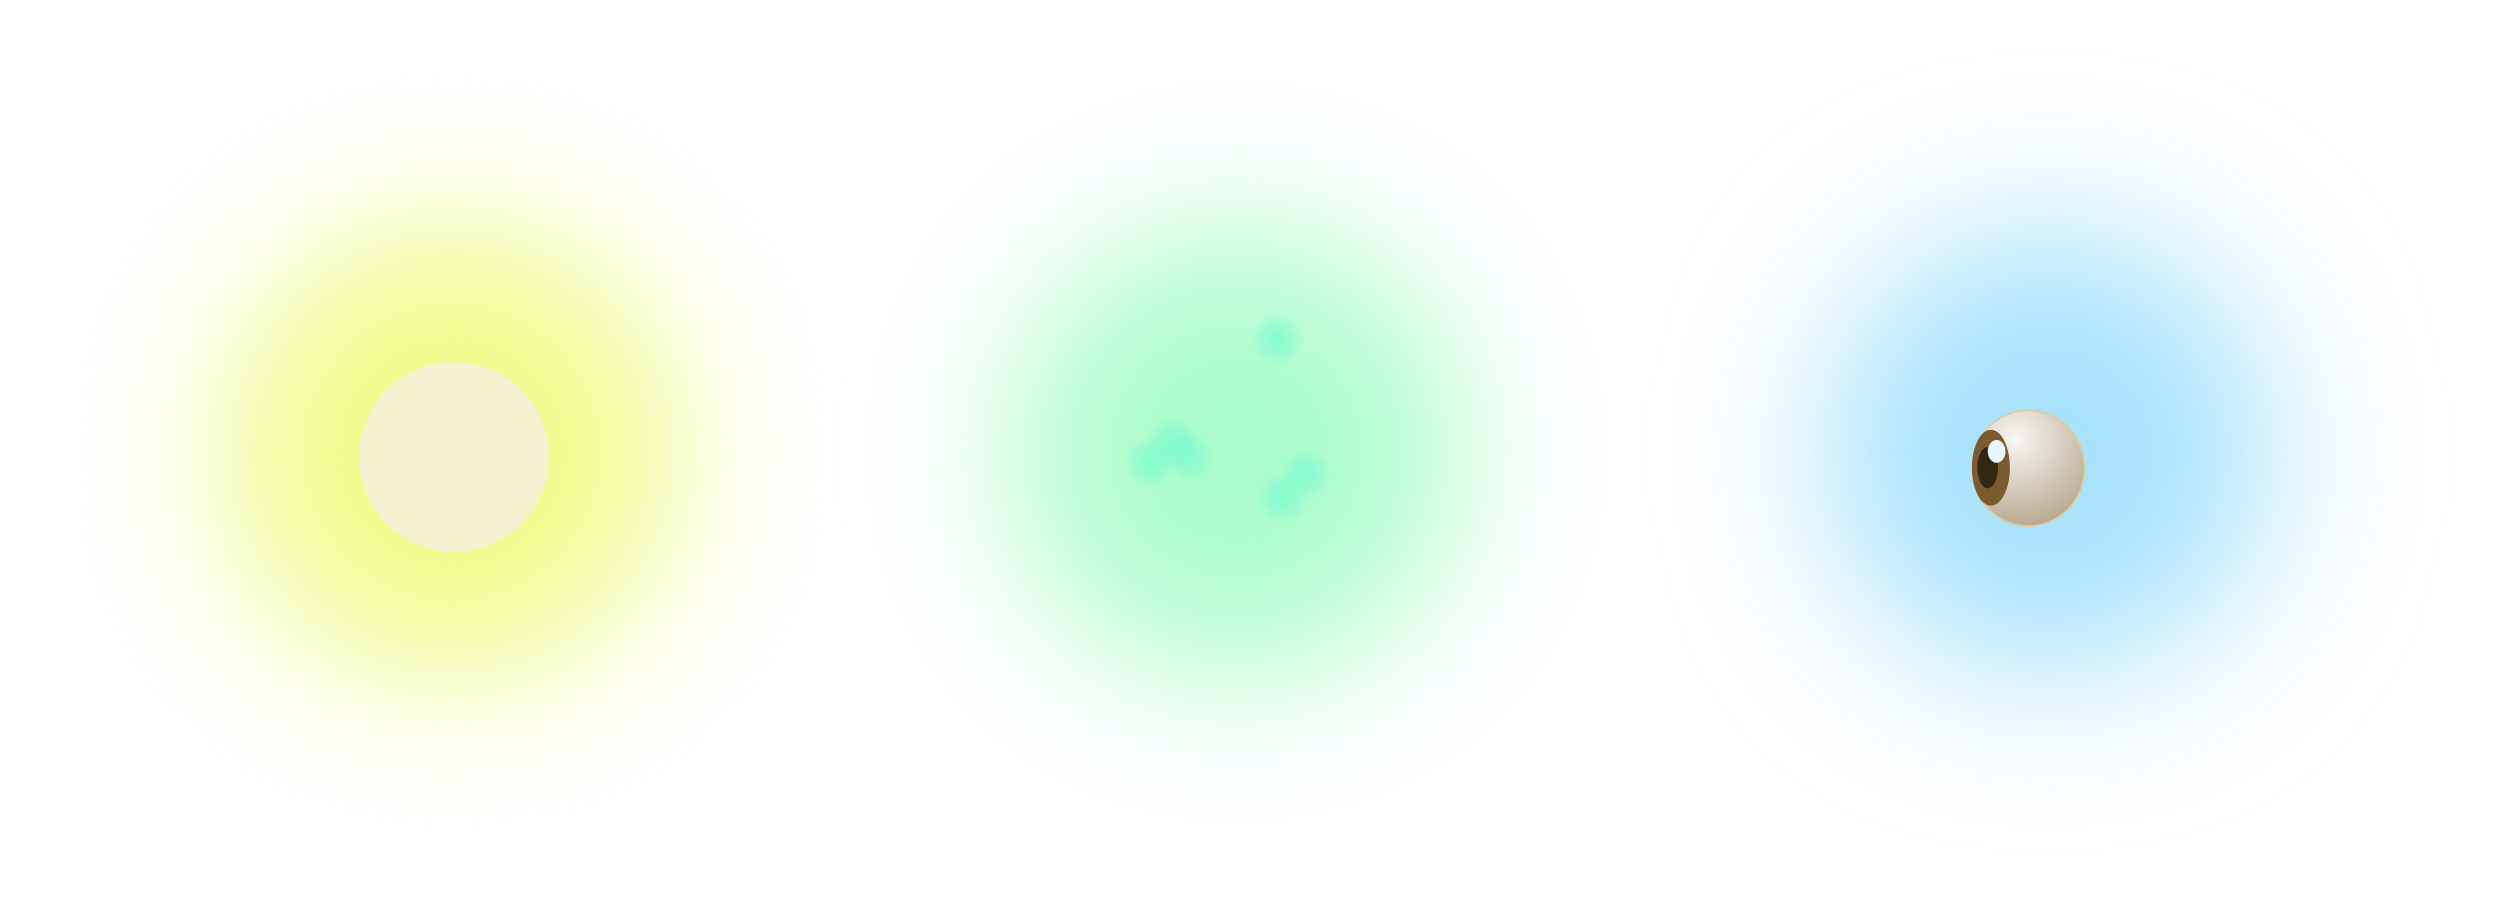
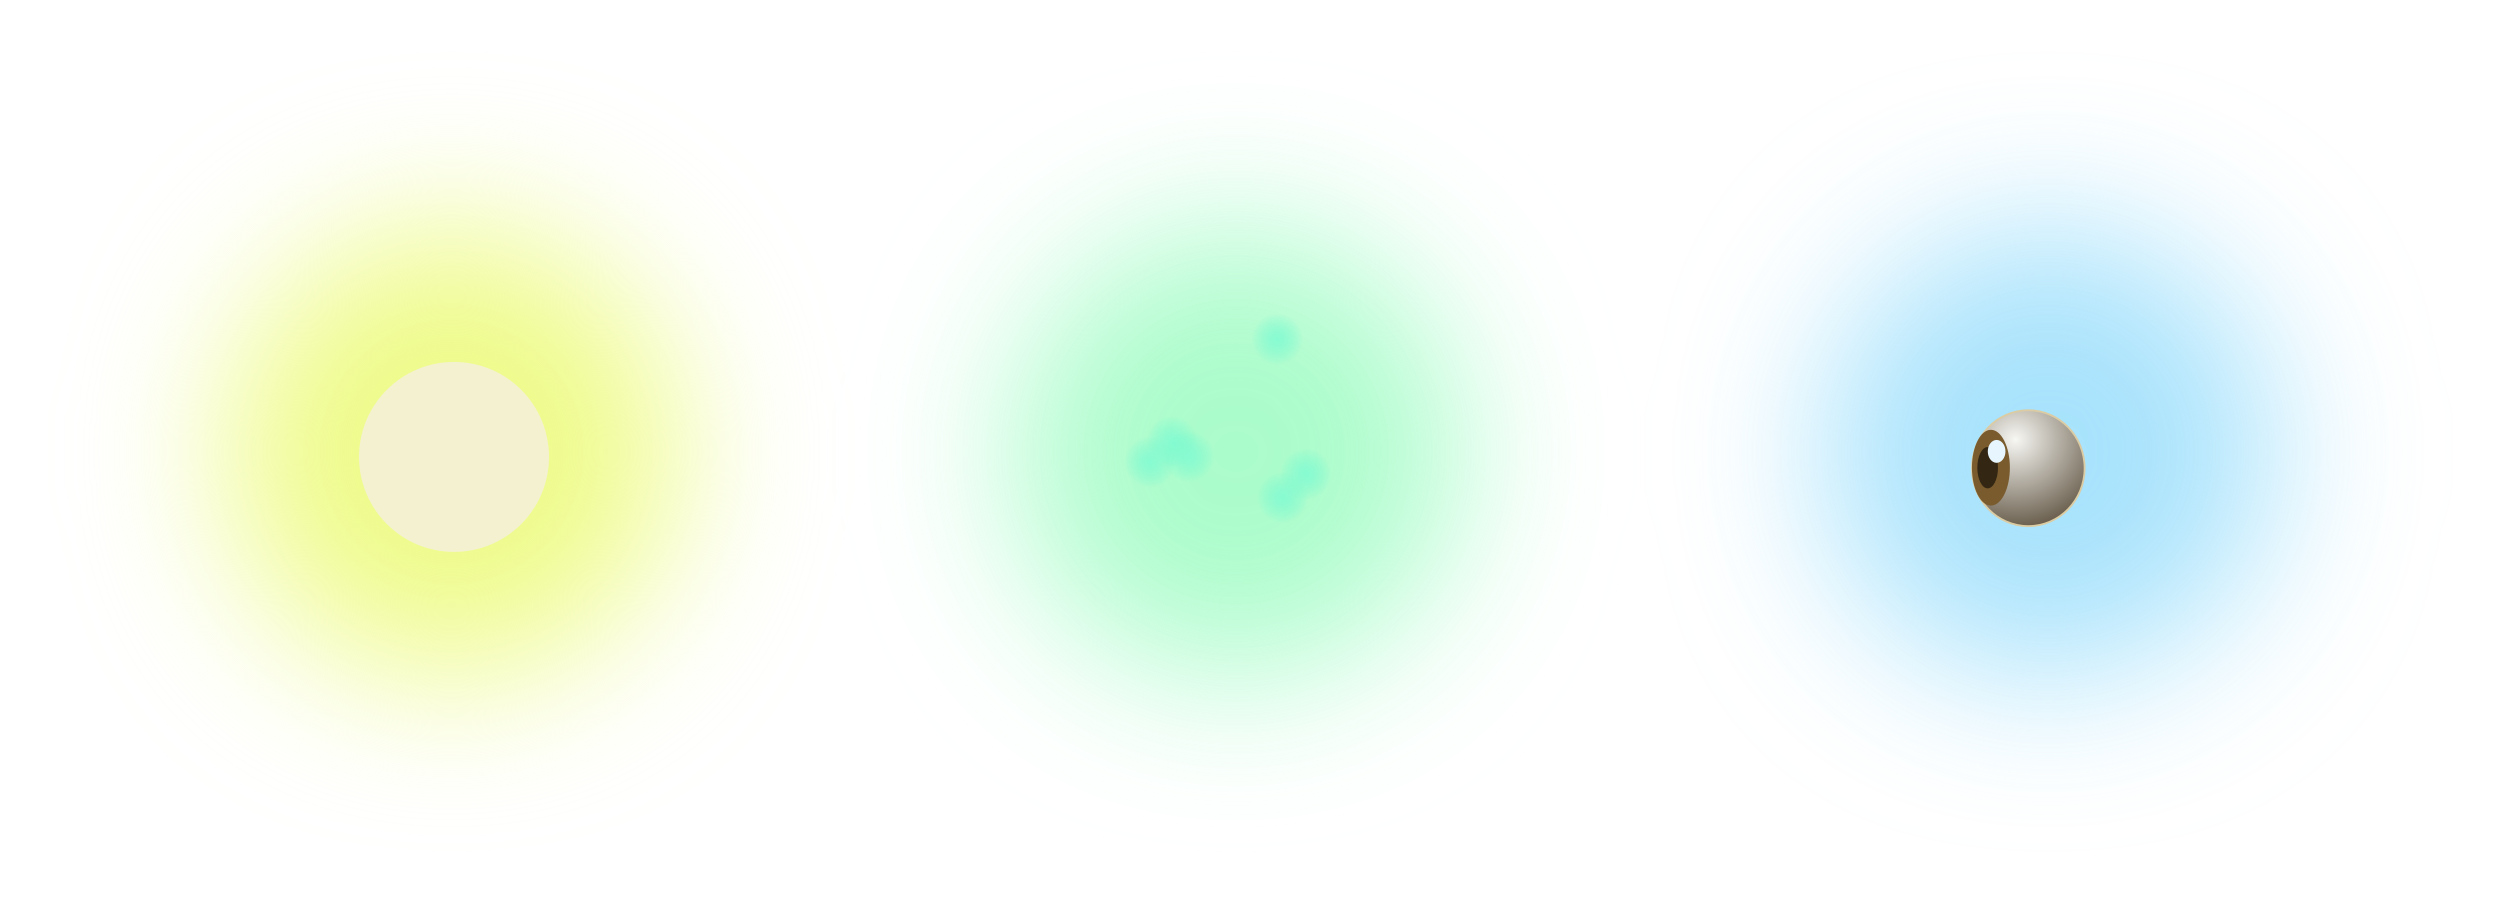
<svg xmlns="http://www.w3.org/2000/svg" xmlns:xlink="http://www.w3.org/1999/xlink" width="56.878mm" height="20.551mm" viewBox="0 0 56.878 20.551" version="1.1" id="svg1919">
  <defs id="defs1916">
+     <linearGradient id="linearGradient8062">
+       <stop style="stop-color:#f7f7f3;stop-opacity:1" offset="0" id="stop8058" />
+       <stop style="stop-color:#554835;stop-opacity:1" offset="1" id="stop8060" />
+     </linearGradient>
    <linearGradient id="linearGradient6531">
      <stop style="stop-color:#f7f7f3;stop-opacity:1" offset="0" id="stop6527" />
      <stop style="stop-color:#b09d81;stop-opacity:1" offset="1" id="stop6529" />
    </linearGradient>
    <linearGradient id="linearGradient6184">
      <stop style="stop-color:#88fbd2;stop-opacity:1" offset="0" id="stop6180" />
      <stop style="stop-color:#6ef8ce;stop-opacity:0;" offset="1" id="stop6182" />
    </linearGradient>
    <linearGradient id="linearGradient11644">
      <stop style="stop-color:#ffffff;stop-opacity:1" offset="0" id="stop11640" />
      <stop style="stop-color:#d5cbbc;stop-opacity:1" offset="1" id="stop11642" />
    </linearGradient>
    <linearGradient id="linearGradient8971">
      <stop style="stop-color:#35813b;stop-opacity:1" offset="0" id="stop8967" />
      <stop style="stop-color:#1b441b;stop-opacity:1" offset="1" id="stop8969" />
    </linearGradient>
    <marker style="overflow:visible" id="Arrow1Mend" refX="0" refY="0" orient="auto">
      <path transform="matrix(-0.4,0,0,-0.4,-4,0)" style="fill:context-stroke;fill-rule:evenodd;stroke:context-stroke;stroke-width:1pt" d="M 0,0 5,-5 -12.5,0 5,5 Z" id="path6926" />
    </marker>
    <linearGradient id="linearGradient6579">
      <stop style="stop-color:#6ecaf8;stop-opacity:1;" offset="0" id="stop6575" />
      <stop style="stop-color:#6ecaf8;stop-opacity:0;" offset="1" id="stop6577" />
    </linearGradient>
    <filter style="color-interpolation-filters:sRGB" id="filter6571" x="-0.404" y="-0.404" width="1.809" height="1.809">
      <feGaussianBlur stdDeviation="1.728" id="feGaussianBlur6573" />
    </filter>
    <linearGradient xlink:href="#linearGradient6579" id="linearGradient6581" x1="93.383" y1="100.019" x2="93.383" y2="63.141" gradientUnits="userSpaceOnUse" />
    <radialGradient xlink:href="#linearGradient6579" id="radialGradient8110" cx="105.24" cy="79.818" fx="105.24" fy="79.818" r="0.976" gradientUnits="userSpaceOnUse" gradientTransform="matrix(0.6030273,0,0,0.6030273,38.56063,28.7973)" />
    <radialGradient xlink:href="#linearGradient6579" id="radialGradient8213" gradientUnits="userSpaceOnUse" gradientTransform="matrix(0.6030273,0,0,0.6030273,38.05608,29.25981)" cx="105.24" cy="79.818" fx="105.24" fy="79.818" r="0.976" />
    <radialGradient xlink:href="#linearGradient6579" id="radialGradient8217" gradientUnits="userSpaceOnUse" gradientTransform="matrix(0.6030273,0,0,0.6030273,38.93904,29.13367)" cx="105.24" cy="79.818" fx="105.24" fy="79.818" r="0.976" />
    <radialGradient xlink:href="#linearGradient6579" id="radialGradient8225" gradientUnits="userSpaceOnUse" gradientTransform="matrix(0.6030273,0,0,0.6030273,41.26883,30.01663)" cx="105.24" cy="79.818" fx="105.24" fy="79.818" r="0.976" />
    <linearGradient xlink:href="#linearGradient8971" id="linearGradient8946" gradientUnits="userSpaceOnUse" x1="93.383" y1="100.019" x2="93.383" y2="63.141" gradientTransform="matrix(1,0,0,0.1157899,0,-121.0366)" />
    <filter style="color-interpolation-filters:sRGB" id="filter10713" x="-0.749" y="-0.23" width="2.498" height="1.46">
      <feGaussianBlur stdDeviation="0.674" id="feGaussianBlur10715" />
    </filter>
    <radialGradient xlink:href="#linearGradient6579" id="radialGradient11516" gradientUnits="userSpaceOnUse" gradientTransform="matrix(0.6030273,0,0,0.6030273,40.57859,27.30498)" cx="105.24" cy="79.818" fx="105.24" fy="79.818" r="0.976" />
    <radialGradient xlink:href="#linearGradient6579" id="radialGradient11520" gradientUnits="userSpaceOnUse" gradientTransform="matrix(0.6030273,0,0,0.6030273,41.10776,26.77581)" cx="105.24" cy="79.818" fx="105.24" fy="79.818" r="0.976" />
    <radialGradient xlink:href="#linearGradient11644" id="radialGradient11648" cx="107.048" cy="-101.914" fx="107.048" fy="-101.914" r="3.029" gradientTransform="matrix(1.425518,-0.5377639,0.7487234,1.984734,30.75449,157.9487)" gradientUnits="userSpaceOnUse" />
    <linearGradient xlink:href="#linearGradient6579" id="linearGradient13010" gradientUnits="userSpaceOnUse" x1="93.383" y1="100.019" x2="93.383" y2="63.141" gradientTransform="translate(0,64.4256)" />
    <radialGradient xlink:href="#linearGradient6184" id="radialGradient13384" gradientUnits="userSpaceOnUse" gradientTransform="matrix(0.6030273,0,0,0.6030273,-42.2831,22.18765)" cx="105.24" cy="79.818" fx="105.24" fy="79.818" r="0.976" />
    <radialGradient xlink:href="#linearGradient6184" id="radialGradient13386" gradientUnits="userSpaceOnUse" gradientTransform="matrix(0.6030273,0,0,0.6030273,-42.81226,22.71682)" cx="105.24" cy="79.818" fx="105.24" fy="79.818" r="0.976" />
-     <radialGradient xlink:href="#linearGradient6531" id="radialGradient13388" gradientUnits="userSpaceOnUse" gradientTransform="matrix(1.474861,-0.2285547,0.2461109,1.407734,-81.54775,71.25076)" cx="106.882" cy="-101.166" fx="106.882" fy="-101.166" r="3.029" />
+     <radialGradient xlink:href="#linearGradient8062" id="radialGradient13388" gradientUnits="userSpaceOnUse" gradientTransform="matrix(1.474861,-0.2285547,0.2461109,1.407734,-81.54775,71.25076)" cx="106.882" cy="-101.166" fx="106.882" fy="-101.166" r="3.029" />
    <radialGradient xlink:href="#linearGradient6184" id="radialGradient13392" gradientUnits="userSpaceOnUse" gradientTransform="matrix(0.6030273,0,0,0.6030273,-42.12203,25.42847)" cx="105.24" cy="79.818" fx="105.24" fy="79.818" r="0.976" />
    <radialGradient xlink:href="#linearGradient6184" id="radialGradient13394" gradientUnits="userSpaceOnUse" gradientTransform="matrix(0.6030273,0,0,0.6030273,-44.45182,24.5455)" cx="105.24" cy="79.818" fx="105.24" fy="79.818" r="0.976" />
    <radialGradient xlink:href="#linearGradient6184" id="radialGradient13396" gradientUnits="userSpaceOnUse" gradientTransform="matrix(0.6030273,0,0,0.6030273,-45.33478,24.67164)" cx="105.24" cy="79.818" fx="105.24" fy="79.818" r="0.976" />
    <radialGradient xlink:href="#linearGradient6184" id="radialGradient13398" gradientUnits="userSpaceOnUse" gradientTransform="matrix(0.6030273,0,0,0.6030273,-44.83023,24.20914)" cx="105.24" cy="79.818" fx="105.24" fy="79.818" r="0.976" />
    <radialGradient xlink:href="#linearGradient6184" id="radialGradient1633" gradientUnits="userSpaceOnUse" gradientTransform="matrix(0.6030273,0,0,0.6030273,-7.896497,-103.9098)" cx="105.24" cy="79.818" fx="105.24" fy="79.818" r="0.976" />
    <radialGradient xlink:href="#linearGradient6184" id="radialGradient1635" gradientUnits="userSpaceOnUse" gradientTransform="matrix(0.6030273,0,0,0.6030273,-8.77946,-103.7836)" cx="105.24" cy="79.818" fx="105.24" fy="79.818" r="0.976" />
    <radialGradient xlink:href="#linearGradient6184" id="radialGradient1637" gradientUnits="userSpaceOnUse" gradientTransform="matrix(0.6030273,0,0,0.6030273,-8.27491,-104.2461)" cx="105.24" cy="79.818" fx="105.24" fy="79.818" r="0.976" />
    <radialGradient xlink:href="#linearGradient6184" id="radialGradient1643" gradientUnits="userSpaceOnUse" gradientTransform="matrix(0.6030273,0,0,0.6030273,-124.2983,-6.871051)" cx="105.24" cy="79.818" fx="105.24" fy="79.818" r="0.976" />
    <radialGradient xlink:href="#linearGradient6184" id="radialGradient1645" gradientUnits="userSpaceOnUse" gradientTransform="matrix(0.6030273,0,0,0.6030273,-124.8275,-6.341884)" cx="105.24" cy="79.818" fx="105.24" fy="79.818" r="0.976" />
    <radialGradient xlink:href="#linearGradient6184" id="radialGradient1653" gradientUnits="userSpaceOnUse" gradientTransform="matrix(0.6030273,0,0,0.6030273,-38.49634,29.4725)" cx="105.24" cy="79.818" fx="105.24" fy="79.818" r="0.976" />
    <radialGradient xlink:href="#linearGradient6184" id="radialGradient1659" gradientUnits="userSpaceOnUse" gradientTransform="matrix(0.6030273,0,0,0.6030273,14.92084,-42.80342)" cx="105.24" cy="79.818" fx="105.24" fy="79.818" r="0.976" />
    <radialGradient xlink:href="#linearGradient6184" id="radialGradient1661" gradientUnits="userSpaceOnUse" gradientTransform="matrix(0.6030273,0,0,0.6030273,14.39167,-42.27425)" cx="105.24" cy="79.818" fx="105.24" fy="79.818" r="0.976" />
    <radialGradient xlink:href="#linearGradient6184" id="radialGradient6186" cx="30.168" cy="93.913" fx="30.168" fy="93.913" r="0.589" gradientUnits="userSpaceOnUse" gradientTransform="translate(-12.52291,-24.25697)" />
    <radialGradient xlink:href="#linearGradient6531" id="radialGradient6872" gradientUnits="userSpaceOnUse" gradientTransform="matrix(1.474861,-0.2285547,0.2461109,1.407734,-81.54775,71.25076)" cx="106.882" cy="-101.166" fx="106.882" fy="-101.166" r="3.029" />
    <radialGradient xlink:href="#linearGradient6184" id="radialGradient7773" gradientUnits="userSpaceOnUse" gradientTransform="matrix(0.6030273,0,0,0.6030273,-42.81226,22.71682)" cx="105.24" cy="79.818" fx="105.24" fy="79.818" r="0.976" />
    <radialGradient xlink:href="#linearGradient6184" id="radialGradient7775" gradientUnits="userSpaceOnUse" gradientTransform="matrix(0.6030273,0,0,0.6030273,-42.2831,22.18765)" cx="105.24" cy="79.818" fx="105.24" fy="79.818" r="0.976" />
    <radialGradient xlink:href="#linearGradient6184" id="radialGradient7779" gradientUnits="userSpaceOnUse" gradientTransform="matrix(0.6030273,0,0,0.6030273,-28.833,45.93963)" cx="105.24" cy="79.818" fx="105.24" fy="79.818" r="0.976" />
  </defs>
  <g id="layer1" transform="translate(-5.571202,-86.3522)">
    <circle style="opacity:0.734;mix-blend-mode:normal;fill:#88d8fb;fill-opacity:1;stroke:none;stroke-width:0.5;filter:url(#filter6571)" id="circle3615" cx="52.173" cy="96.628" r="5.127" />
    <circle style="opacity:0.705;mix-blend-mode:normal;fill:#88fbb5;fill-opacity:1;stroke:none;stroke-width:0.5;filter:url(#filter6571)" id="circle2165" cx="33.696" cy="96.628" r="5.127" />
    <rect style="opacity:0.499;fill:url(#linearGradient6581);fill-opacity:1;stroke:none;stroke-width:0.558;stroke-opacity:1" id="rect3906" width="33.92" height="52.202" x="77.212" y="61.691" />
    <circle style="fill:#e8dec4;fill-opacity:1;stroke:#dbcca3;stroke-width:0.5;stroke-opacity:1" id="circle4144" cx="137.653" cy="98.211" r="15.382" />
    <path style="fill:#fcfaf7;fill-opacity:1;stroke:#dbcca3;stroke-width:0.5;stroke-opacity:1" id="circle4437" d="m 123.905,105.111 a 15.382,15.382 0 0 1 0.477,-14.677 l 13.272,7.777 z" />
    <ellipse style="fill:#795b2e;fill-opacity:1;stroke:none;stroke-width:1.036;stroke-opacity:1" id="path5293" cx="124.914" cy="97.916" rx="2.65" ry="5.966" />
    <ellipse style="fill:#332613;fill-opacity:1;stroke:none;stroke-width:0.565;stroke-opacity:1" id="ellipse5411" cx="124.457" cy="97.916" rx="1.445" ry="3.254" />
    <ellipse style="fill:#e7f6fe;fill-opacity:1;stroke:none;stroke-width:0.389;stroke-opacity:1" id="ellipse7188" cx="125.712" cy="95.348" rx="1.236" ry="1.802" />
    <circle style="mix-blend-mode:normal;fill:#fcd9ae;fill-opacity:1;stroke:none;stroke-width:0.5;filter:url(#filter6571)" id="path6357" cx="83.726" cy="77.663" r="5.127" />
    <g id="path6783">
      <path style="color:#000000;fill:#59a1c9;-inkscape-stroke:none" d="m 89.455,78.312 v 0.234 h 8.867 V 78.312 Z" id="path10902" />
      <g id="g10890">
        <g id="path10892">
          <path style="color:#000000;fill:#59a1c9;fill-rule:evenodd;stroke-width:0.094pt;-inkscape-stroke:none" d="m 97.387,78.429 -0.468,0.468 1.638,-0.468 -1.638,-0.468 z" id="path10896" />
          <path style="color:#000000;fill:#59a1c9;fill-rule:evenodd;-inkscape-stroke:none" d="m 96.705,77.834 0.596,0.596 -0.596,0.594 2.08,-0.594 z m 0.43,0.254 1.195,0.342 -1.195,0.34 0.342,-0.34 -0.045,-0.045 z" id="path10898" />
        </g>
      </g>
    </g>
    <g id="path7265">
      <path style="color:#000000;fill:#59c96d;-inkscape-stroke:none" d="m 89.455,77.072 v 0.234 h 9.766 v -0.234 z" id="path10920" />
      <g id="g10908">
        <g id="path10910">
          <path style="color:#000000;fill:#59c96d;fill-rule:evenodd;stroke-width:0.094pt;-inkscape-stroke:none" d="m 98.284,77.19 -0.468,0.468 1.638,-0.468 -1.638,-0.468 z" id="path10914" />
          <path style="color:#000000;fill:#59c96d;fill-rule:evenodd;-inkscape-stroke:none" d="m 97.602,76.596 0.594,0.594 -0.594,0.594 2.08,-0.594 z m 0.43,0.252 1.195,0.342 -1.195,0.342 0.342,-0.342 -0.045,-0.045 z" id="path10916" />
        </g>
      </g>
    </g>
    <g id="path7267">
      <path style="color:#000000;fill:#c96259;-inkscape-stroke:none" d="m 89.455,75.816 v 0.232 h 7.293 v -0.232 z" id="path10938" />
      <g id="g10926">
        <g id="path10928">
          <path style="color:#000000;fill:#c96259;fill-rule:evenodd;stroke-width:0.094pt;-inkscape-stroke:none" d="m 95.812,75.933 -0.468,0.468 1.638,-0.468 -1.638,-0.468 z" id="path10932" />
          <path style="color:#000000;fill:#c96259;fill-rule:evenodd;-inkscape-stroke:none" d="m 95.131,75.338 0.594,0.596 -0.594,0.594 2.078,-0.594 z m 0.428,0.254 1.197,0.342 -1.195,0.34 0.34,-0.34 -0.045,-0.045 z" id="path10934" />
        </g>
      </g>
    </g>
    <g id="path7542">
      <path style="color:#000000;fill:#b859c9;-inkscape-stroke:none" d="m 89.455,79.561 v 0.234 h 6.377 v -0.234 z" id="path10956" />
      <g id="g10944">
        <g id="path10946">
          <path style="color:#000000;fill:#b859c9;fill-rule:evenodd;stroke-width:0.094pt;-inkscape-stroke:none" d="m 94.896,79.677 -0.468,0.468 1.638,-0.468 -1.638,-0.468 z" id="path10950" />
          <path style="color:#000000;fill:#b859c9;fill-rule:evenodd;-inkscape-stroke:none" d="m 94.215,79.084 0.594,0.594 -0.594,0.594 2.078,-0.594 z m 0.43,0.252 1.195,0.34 -1.195,0.342 0.34,-0.34 -0.043,-0.045 z" id="path10952" />
        </g>
      </g>
    </g>
    <circle style="fill:url(#radialGradient8110);fill-opacity:1;stroke:none;stroke-width:0.16;stroke-miterlimit:4;stroke-dasharray:none;stroke-opacity:1" id="path7996" cx="102.023" cy="76.93" r="0.589" />
    <circle style="fill:url(#radialGradient8213);fill-opacity:1;stroke:none;stroke-width:0.16;stroke-miterlimit:4;stroke-dasharray:none;stroke-opacity:1" id="circle8211" cx="101.518" cy="77.392" r="0.589" />
    <circle style="fill:url(#radialGradient8217);fill-opacity:1;stroke:none;stroke-width:0.16;stroke-miterlimit:4;stroke-dasharray:none;stroke-opacity:1" id="circle8215" cx="102.401" cy="77.266" r="0.589" />
    <circle style="fill:url(#radialGradient8225);fill-opacity:1;stroke:none;stroke-width:0.16;stroke-miterlimit:4;stroke-dasharray:none;stroke-opacity:1" id="circle8223" cx="104.731" cy="78.149" r="0.589" />
    <circle style="opacity:1;fill:#f4f1d0;fill-opacity:1;stroke:none;stroke-width:0.265;stroke-miterlimit:4;stroke-dasharray:none;stroke-opacity:1" id="path8259" cx="83.781" cy="77.783" r="2.161" />
    <g id="g8762" transform="rotate(90,97.59217,87.7693)">
      <g id="path8750">
        <path style="color:#000000;fill:#59a1c9;-inkscape-stroke:none" d="M 90.123,83.078 V 83.312 h 8.326 v -0.234 z" id="path10974" />
        <g id="g10962">
          <g id="path10964">
            <path style="color:#000000;fill:#59a1c9;fill-rule:evenodd;stroke-width:0.094pt;-inkscape-stroke:none" d="m 97.514,83.195 -0.468,0.468 1.638,-0.468 -1.638,-0.468 z" id="path10968" />
            <path style="color:#000000;fill:#59a1c9;fill-rule:evenodd;-inkscape-stroke:none" d="m 96.832,82.602 0.592,0.594 -0.592,0.594 2.078,-0.594 z m 0.428,0.252 1.195,0.342 -1.195,0.342 0.342,-0.342 -0.043,-0.045 z" id="path10970" />
          </g>
        </g>
      </g>
      <g id="path8752">
        <path style="color:#000000;fill:#59c96d;-inkscape-stroke:none" d="m 90.123,81.838 v 0.234 h 5.18 v -0.234 z" id="path10992" />
        <g id="g10980">
          <g id="path10982">
            <path style="color:#000000;fill:#59c96d;fill-rule:evenodd;stroke-width:0.094pt;-inkscape-stroke:none" d="m 94.368,81.956 -0.468,0.468 1.638,-0.468 -1.638,-0.468 z" id="path10986" />
            <path style="color:#000000;fill:#59c96d;fill-rule:evenodd;-inkscape-stroke:none" d="m 93.686,81.361 0.594,0.594 -0.594,0.594 2.078,-0.594 z m 0.428,0.252 1.197,0.342 -1.197,0.342 0.342,-0.342 -0.043,-0.043 z" id="path10988" />
          </g>
        </g>
      </g>
      <g id="path8754">
        <path style="color:#000000;fill:#c96259;-inkscape-stroke:none" d="m 90.123,80.582 v 0.234 h 3.893 v -0.234 z" id="path11010" />
        <g id="g10998">
          <g id="path11000">
            <path style="color:#000000;fill:#c96259;fill-rule:evenodd;stroke-width:0.094pt;-inkscape-stroke:none" d="m 93.079,80.699 -0.468,0.468 1.638,-0.468 -1.638,-0.468 z" id="path11004" />
            <path style="color:#000000;fill:#c96259;fill-rule:evenodd;-inkscape-stroke:none" d="m 92.396,80.105 0.594,0.594 -0.594,0.594 2.08,-0.594 z m 0.428,0.252 1.197,0.342 -1.197,0.342 0.344,-0.342 -0.045,-0.045 z" id="path11006" />
          </g>
        </g>
      </g>
      <g id="path8756">
        <path style="color:#000000;fill:#b859c9;-inkscape-stroke:none" d="m 90.123,84.326 v 0.234 h 10.125 v -0.234 z" id="path11028" />
        <g id="g11016">
          <g id="path11018">
            <path style="color:#000000;fill:#b859c9;fill-rule:evenodd;stroke-width:0.094pt;-inkscape-stroke:none" d="m 99.312,84.443 -0.468,0.468 1.638,-0.468 -1.638,-0.468 z" id="path11022" />
            <path style="color:#000000;fill:#b859c9;fill-rule:evenodd;-inkscape-stroke:none" d="m 98.629,83.85 0.594,0.594 -0.594,0.594 2.08,-0.594 z m 0.43,0.252 1.195,0.342 -1.195,0.342 0.342,-0.342 -0.045,-0.045 z" id="path11024" />
          </g>
        </g>
      </g>
    </g>
    <rect style="fill:url(#linearGradient8946);fill-opacity:1;stroke:none;stroke-width:0.19;stroke-opacity:1" id="rect8944" width="33.92" height="6.044" x="77.212" y="-113.893" transform="scale(1,-1)" />
    <g id="g9482" transform="matrix(0,-1,-1,0,201.0084,192.2231)">
      <g id="path9470">
        <path style="color:#000000;fill:#59a1c9;-inkscape-stroke:none" d="m 88.676,99.172 v 0.234 h 8.867 v -0.234 z" id="path11046" />
        <g id="g11034">
          <g id="path11036">
            <path style="color:#000000;fill:#59a1c9;fill-rule:evenodd;stroke-width:0.094pt;-inkscape-stroke:none" d="m 96.608,99.289 -0.468,0.468 1.638,-0.468 -1.638,-0.468 z" id="path11040" />
            <path style="color:#000000;fill:#59a1c9;fill-rule:evenodd;-inkscape-stroke:none" d="m 95.926,98.695 0.594,0.594 -0.594,0.594 2.078,-0.594 z m 0.428,0.252 1.195,0.342 -1.195,0.342 0.342,-0.342 -0.043,-0.045 z" id="path11042" />
          </g>
        </g>
      </g>
      <g id="path9472">
        <path style="color:#000000;fill:#59c96d;-inkscape-stroke:none" d="m 88.676,97.934 v 0.232 h 9.766 v -0.232 z" id="path11064" />
        <g id="g11052">
          <g id="path11054">
            <path style="color:#000000;fill:#59c96d;fill-rule:evenodd;stroke-width:0.094pt;-inkscape-stroke:none" d="m 97.505,98.05 -0.468,0.468 1.638,-0.468 -1.638,-0.468 z" id="path11058" />
            <path style="color:#000000;fill:#59c96d;fill-rule:evenodd;-inkscape-stroke:none" d="m 96.822,97.455 0.596,0.596 -0.596,0.594 2.08,-0.596 z m 0.43,0.254 1.197,0.342 -1.197,0.34 0.342,-0.342 -0.045,-0.043 z" id="path11060" />
          </g>
        </g>
      </g>
      <g id="path9474">
        <path style="color:#000000;fill:#c96259;-inkscape-stroke:none" d="m 88.676,96.676 v 0.234 h 7.293 v -0.234 z" id="path11082" />
        <g id="g11070">
          <g id="path11072">
            <path style="color:#000000;fill:#c96259;fill-rule:evenodd;stroke-width:0.094pt;-inkscape-stroke:none" d="m 95.033,96.793 -0.468,0.468 1.638,-0.468 -1.638,-0.468 z" id="path11076" />
            <path style="color:#000000;fill:#c96259;fill-rule:evenodd;-inkscape-stroke:none" d="m 94.352,96.199 0.592,0.594 -0.592,0.594 2.078,-0.594 z m 0.428,0.252 1.195,0.342 -1.195,0.342 0.342,-0.342 -0.045,-0.045 z" id="path11078" />
          </g>
        </g>
      </g>
      <g id="path9476">
        <path style="color:#000000;fill:#b859c9;-inkscape-stroke:none" d="m 88.676,100.42 v 0.234 h 6.377 v -0.234 z" id="path11100" />
        <g id="g11088">
          <g id="path11090">
            <path style="color:#000000;fill:#b859c9;fill-rule:evenodd;stroke-width:0.094pt;-inkscape-stroke:none" d="m 94.117,100.537 -0.468,0.468 1.638,-0.468 -1.638,-0.468 z" id="path11094" />
            <path style="color:#000000;fill:#b859c9;fill-rule:evenodd;-inkscape-stroke:none" d="m 93.436,99.943 0.592,0.594 -0.592,0.594 2.078,-0.594 z m 0.428,0.252 1.195,0.342 -1.195,0.342 0.342,-0.342 -0.045,-0.045 z" id="path11096" />
          </g>
        </g>
      </g>
    </g>
    <ellipse style="mix-blend-mode:normal;fill:#133014;fill-opacity:1;stroke:none;stroke-width:0.063;stroke-opacity:1;filter:url(#filter10713)" id="ellipse9974" cx="-111.781" cy="-102.334" transform="matrix(0,-0.9001925,-1.263863,0,-24.98071,10.51566)" rx="1.081" ry="3.515" />
    <ellipse style="fill:url(#radialGradient11648);fill-opacity:1;stroke:#dbcca3;stroke-width:0.1;stroke-opacity:1" id="path9694" cx="107.64" cy="-102.334" transform="rotate(90)" rx="2.979" ry="3.152" />
    <ellipse style="fill:#795b2e;fill-opacity:1;stroke:none;stroke-width:0.392;stroke-opacity:1" id="ellipse9696" cx="105.845" cy="-102.396" rx="1.003" ry="2.258" transform="rotate(90)" />
    <ellipse style="fill:#332613;fill-opacity:1;stroke:none;stroke-width:0.214;stroke-opacity:1" id="ellipse9698" cx="105.672" cy="-102.396" rx="0.547" ry="1.232" transform="rotate(90)" />
    <ellipse style="fill:#e7f6fe;fill-opacity:1;stroke:none;stroke-width:0.147;stroke-opacity:1" id="ellipse9700" cx="106.147" cy="-103.368" rx="0.468" ry="0.682" transform="rotate(90)" />
    <circle style="fill:url(#radialGradient11516);fill-opacity:1;stroke:none;stroke-width:0.16;stroke-miterlimit:4;stroke-dasharray:none;stroke-opacity:1" id="circle11514" cx="104.041" cy="75.437" r="0.589" />
    <circle style="fill:url(#radialGradient11520);fill-opacity:1;stroke:none;stroke-width:0.16;stroke-miterlimit:4;stroke-dasharray:none;stroke-opacity:1" id="circle11518" cx="104.57" cy="74.908" r="0.589" />
    <rect style="fill:url(#linearGradient13010);fill-opacity:1;stroke:none;stroke-width:0.558;stroke-opacity:1" id="rect13008" width="33.92" height="52.202" x="77.212" y="126.117" />
    <circle style="mix-blend-mode:normal;fill:#eefb88;fill-opacity:1;stroke:none;stroke-width:0.5;filter:url(#filter6571)" id="circle13208" cx="15.847" cy="96.628" r="5.127" />
    <circle style="opacity:1;fill:#f4f1d0;fill-opacity:1;stroke:none;stroke-width:0.265;stroke-miterlimit:4;stroke-dasharray:none;stroke-opacity:1" id="circle13266" cx="15.901" cy="96.748" r="2.161" />
    <g id="g13316" transform="rotate(90,69.28396,49.351)">
      <g id="g13278">
        <path style="color:#000000;fill:#59a1c9;-inkscape-stroke:none" d="M 90.123,83.078 V 83.312 h 8.326 v -0.234 z" id="path13268" />
        <g id="g13276">
          <g id="g13274">
            <path style="color:#000000;fill:#59a1c9;fill-rule:evenodd;stroke-width:0.094pt;-inkscape-stroke:none" d="m 97.514,83.195 -0.468,0.468 1.638,-0.468 -1.638,-0.468 z" id="path13270" />
            <path style="color:#000000;fill:#59a1c9;fill-rule:evenodd;-inkscape-stroke:none" d="m 96.832,82.602 0.592,0.594 -0.592,0.594 2.078,-0.594 z m 0.428,0.252 1.195,0.342 -1.195,0.342 0.342,-0.342 -0.043,-0.045 z" id="path13272" />
          </g>
        </g>
      </g>
      <g id="g13290">
        <path style="color:#000000;fill:#59c96d;-inkscape-stroke:none" d="m 90.123,81.838 v 0.234 h 5.18 v -0.234 z" id="path13280" />
        <g id="g13288">
          <g id="g13286">
            <path style="color:#000000;fill:#59c96d;fill-rule:evenodd;stroke-width:0.094pt;-inkscape-stroke:none" d="m 94.368,81.956 -0.468,0.468 1.638,-0.468 -1.638,-0.468 z" id="path13282" />
            <path style="color:#000000;fill:#59c96d;fill-rule:evenodd;-inkscape-stroke:none" d="m 93.686,81.361 0.594,0.594 -0.594,0.594 2.078,-0.594 z m 0.428,0.252 1.197,0.342 -1.197,0.342 0.342,-0.342 -0.043,-0.043 z" id="path13284" />
          </g>
        </g>
      </g>
      <g id="g13302">
        <path style="color:#000000;fill:#c96259;-inkscape-stroke:none" d="m 90.123,80.582 v 0.234 h 3.893 v -0.234 z" id="path13292" />
        <g id="g13300">
          <g id="g13298">
            <path style="color:#000000;fill:#c96259;fill-rule:evenodd;stroke-width:0.094pt;-inkscape-stroke:none" d="m 93.079,80.699 -0.468,0.468 1.638,-0.468 -1.638,-0.468 z" id="path13294" />
            <path style="color:#000000;fill:#c96259;fill-rule:evenodd;-inkscape-stroke:none" d="m 92.396,80.105 0.594,0.594 -0.594,0.594 2.08,-0.594 z m 0.428,0.252 1.197,0.342 -1.197,0.342 0.344,-0.342 -0.045,-0.045 z" id="path13296" />
          </g>
        </g>
      </g>
      <g id="g13314">
        <path style="color:#000000;fill:#b859c9;-inkscape-stroke:none" d="m 90.123,84.326 v 0.234 h 10.125 v -0.234 z" id="path13304" />
        <g id="g13312">
          <g id="g13310">
            <path style="color:#000000;fill:#b859c9;fill-rule:evenodd;stroke-width:0.094pt;-inkscape-stroke:none" d="m 99.312,84.443 -0.468,0.468 1.638,-0.468 -1.638,-0.468 z" id="path13306" />
            <path style="color:#000000;fill:#b859c9;fill-rule:evenodd;-inkscape-stroke:none" d="m 98.629,83.85 0.594,0.594 -0.594,0.594 2.08,-0.594 z m 0.43,0.252 1.195,0.342 -1.195,0.342 0.342,-0.342 -0.045,-0.045 z" id="path13308" />
          </g>
        </g>
      </g>
    </g>
    <g id="g1408" transform="translate(0,24.84861)">
      <g id="g13220" transform="translate(-69.467,18.96511)">
        <path style="color:#000000;fill:#59a1c9;-inkscape-stroke:none" d="m 89.455,78.312 v 0.234 h 8.867 V 78.312 Z" id="path13210" />
        <g id="g13218">
          <g id="g13216">
            <path style="color:#000000;fill:#59a1c9;fill-rule:evenodd;stroke-width:0.094pt;-inkscape-stroke:none" d="m 97.387,78.429 -0.468,0.468 1.638,-0.468 -1.638,-0.468 z" id="path13212" />
            <path style="color:#000000;fill:#59a1c9;fill-rule:evenodd;-inkscape-stroke:none" d="m 96.705,77.834 0.596,0.596 -0.596,0.594 2.08,-0.594 z m 0.43,0.254 1.195,0.342 -1.195,0.34 0.342,-0.34 -0.045,-0.045 z" id="path13214" />
          </g>
        </g>
      </g>
      <g id="g13232" transform="translate(-69.467,18.96511)">
        <path style="color:#000000;fill:#59c96d;-inkscape-stroke:none" d="m 89.455,77.072 v 0.234 h 9.766 v -0.234 z" id="path13222" />
        <g id="g13230">
          <g id="g13228">
            <path style="color:#000000;fill:#59c96d;fill-rule:evenodd;stroke-width:0.094pt;-inkscape-stroke:none" d="m 98.284,77.19 -0.468,0.468 1.638,-0.468 -1.638,-0.468 z" id="path13224" />
            <path style="color:#000000;fill:#59c96d;fill-rule:evenodd;-inkscape-stroke:none" d="m 97.602,76.596 0.594,0.594 -0.594,0.594 2.08,-0.594 z m 0.43,0.252 1.195,0.342 -1.195,0.342 0.342,-0.342 -0.045,-0.045 z" id="path13226" />
          </g>
        </g>
      </g>
      <g id="g13244" transform="translate(-69.99617,18.96511)">
        <path style="color:#000000;fill:#c96259;-inkscape-stroke:none" d="m 89.455,75.816 v 0.232 h 7.293 v -0.232 z" id="path13234" />
        <g id="g13242">
          <g id="g13240">
            <path style="color:#000000;fill:#c96259;fill-rule:evenodd;stroke-width:0.094pt;-inkscape-stroke:none" d="m 95.812,75.933 -0.468,0.468 1.638,-0.468 -1.638,-0.468 z" id="path13236" />
            <path style="color:#000000;fill:#c96259;fill-rule:evenodd;-inkscape-stroke:none" d="m 95.131,75.338 0.594,0.596 -0.594,0.594 2.078,-0.594 z m 0.428,0.254 1.197,0.342 -1.195,0.34 0.34,-0.34 -0.045,-0.045 z" id="path13238" />
          </g>
        </g>
      </g>
      <g id="g13256" transform="translate(-69.99617,18.96511)">
        <path style="color:#000000;fill:#b859c9;-inkscape-stroke:none" d="m 89.455,79.561 v 0.234 h 6.377 v -0.234 z" id="path13246" />
        <g id="g13254">
          <g id="g13252">
            <path style="color:#000000;fill:#b859c9;fill-rule:evenodd;stroke-width:0.094pt;-inkscape-stroke:none" d="m 94.896,79.677 -0.468,0.468 1.638,-0.468 -1.638,-0.468 z" id="path13248" />
            <path style="color:#000000;fill:#b859c9;fill-rule:evenodd;-inkscape-stroke:none" d="m 94.215,79.084 0.594,0.594 -0.594,0.594 2.078,-0.594 z m 0.43,0.252 1.195,0.34 -1.195,0.342 0.34,-0.34 -0.043,-0.045 z" id="path13250" />
          </g>
        </g>
      </g>
      <g id="g13330" transform="matrix(-1,0,0,1,133.7394,-1.864369)">
        <path style="color:#000000;fill:#59a1c9;-inkscape-stroke:none" d="m 88.676,99.172 v 0.234 h 8.867 v -0.234 z" id="path13320" />
        <g id="g13328">
          <g id="g13326">
            <path style="color:#000000;fill:#59a1c9;fill-rule:evenodd;stroke-width:0.094pt;-inkscape-stroke:none" d="m 96.608,99.289 -0.468,0.468 1.638,-0.468 -1.638,-0.468 z" id="path13322" />
            <path style="color:#000000;fill:#59a1c9;fill-rule:evenodd;-inkscape-stroke:none" d="m 95.926,98.695 0.594,0.594 -0.594,0.594 2.078,-0.594 z m 0.428,0.252 1.195,0.342 -1.195,0.342 0.342,-0.342 -0.043,-0.045 z" id="path13324" />
          </g>
        </g>
      </g>
      <g id="g13342" transform="matrix(-1,0,0,1,133.7394,-1.864369)">
        <path style="color:#000000;fill:#59c96d;-inkscape-stroke:none" d="m 88.676,97.934 v 0.232 h 9.766 v -0.232 z" id="path13332" />
        <g id="g13340">
          <g id="g13338">
            <path style="color:#000000;fill:#59c96d;fill-rule:evenodd;stroke-width:0.094pt;-inkscape-stroke:none" d="m 97.505,98.05 -0.468,0.468 1.638,-0.468 -1.638,-0.468 z" id="path13334" />
            <path style="color:#000000;fill:#59c96d;fill-rule:evenodd;-inkscape-stroke:none" d="m 96.822,97.455 0.596,0.596 -0.596,0.594 2.08,-0.596 z m 0.43,0.254 1.197,0.342 -1.197,0.34 0.342,-0.342 -0.045,-0.043 z" id="path13336" />
          </g>
        </g>
      </g>
      <g id="g13354" transform="matrix(-1,0,0,1,134.2685,-1.864369)">
        <path style="color:#000000;fill:#c96259;-inkscape-stroke:none" d="m 88.676,96.676 v 0.234 h 7.293 v -0.234 z" id="path13344" />
        <g id="g13352">
          <g id="g13350">
            <path style="color:#000000;fill:#c96259;fill-rule:evenodd;stroke-width:0.094pt;-inkscape-stroke:none" d="m 95.033,96.793 -0.468,0.468 1.638,-0.468 -1.638,-0.468 z" id="path13346" />
            <path style="color:#000000;fill:#c96259;fill-rule:evenodd;-inkscape-stroke:none" d="m 94.352,96.199 0.592,0.594 -0.592,0.594 2.078,-0.594 z m 0.428,0.252 1.195,0.342 -1.195,0.342 0.342,-0.342 -0.045,-0.045 z" id="path13348" />
          </g>
        </g>
      </g>
      <g id="g13366" transform="matrix(-1,0,0,1,134.2685,-1.864369)">
        <path style="color:#000000;fill:#b859c9;-inkscape-stroke:none" d="m 88.676,100.42 v 0.234 h 6.377 v -0.234 z" id="path13356" />
        <g id="g13364">
          <g id="g13362">
            <path style="color:#000000;fill:#b859c9;fill-rule:evenodd;stroke-width:0.094pt;-inkscape-stroke:none" d="m 94.117,100.537 -0.468,0.468 1.638,-0.468 -1.638,-0.468 z" id="path13358" />
            <path style="color:#000000;fill:#b859c9;fill-rule:evenodd;-inkscape-stroke:none" d="m 93.436,99.943 0.592,0.594 -0.592,0.594 2.078,-0.594 z m 0.428,0.252 1.195,0.342 -1.195,0.342 0.342,-0.342 -0.045,-0.045 z" id="path13360" />
          </g>
        </g>
      </g>
    </g>
    <g id="g6860" transform="matrix(0.5347601,0,0,0.5347601,24.05136,45.23396)">
      <ellipse style="fill:url(#radialGradient13388);fill-opacity:1;stroke:#dbcca3;stroke-width:0.079;stroke-opacity:1" id="ellipse13372" cx="51.736" cy="-96.81" rx="2.396" ry="2.465" transform="scale(1,-1)" />
      <ellipse style="fill:#795b2e;fill-opacity:1;stroke:none;stroke-width:0.297;stroke-opacity:1" id="ellipse13374" cx="50.145" cy="96.789" rx="0.807" ry="1.612" />
      <ellipse style="fill:#332613;fill-opacity:1;stroke:none;stroke-width:0.162;stroke-opacity:1" id="ellipse13376" cx="50.006" cy="96.789" rx="0.44" ry="0.879" />
      <ellipse style="fill:#e7f6fe;fill-opacity:1;stroke:none;stroke-width:0.111;stroke-opacity:1" id="ellipse13378" cx="50.388" cy="96.095" rx="0.376" ry="0.487" />
    </g>
    <g id="g7763" transform="translate(13.60757,24.05976)">
      <circle style="fill:url(#radialGradient13398);fill-opacity:1;stroke:none;stroke-width:0.16;stroke-miterlimit:4;stroke-dasharray:none;stroke-opacity:1" id="circle13258" cx="18.632" cy="72.341" r="0.589" />
      <circle style="fill:url(#radialGradient13396);fill-opacity:1;stroke:none;stroke-width:0.16;stroke-miterlimit:4;stroke-dasharray:none;stroke-opacity:1" id="circle13260" cx="18.128" cy="72.804" r="0.589" />
      <circle style="fill:url(#radialGradient13394);fill-opacity:1;stroke:none;stroke-width:0.16;stroke-miterlimit:4;stroke-dasharray:none;stroke-opacity:1" id="circle13262" cx="19.011" cy="72.678" r="0.589" />
    </g>
    <circle style="fill:url(#radialGradient13392);fill-opacity:1;stroke:none;stroke-width:0.16;stroke-miterlimit:4;stroke-dasharray:none;stroke-opacity:1" id="circle13264" cx="21.34" cy="73.561" r="0.589" />
    <circle style="fill:url(#radialGradient13386);fill-opacity:1;stroke:none;stroke-width:0.16;stroke-miterlimit:4;stroke-dasharray:none;stroke-opacity:1" id="circle13380" cx="20.65" cy="70.849" r="0.589" />
    <circle style="fill:url(#radialGradient13384);fill-opacity:1;stroke:none;stroke-width:0.16;stroke-miterlimit:4;stroke-dasharray:none;stroke-opacity:1" id="circle13382" cx="21.179" cy="70.32" r="0.589" />
    <circle style="fill:url(#radialGradient1637);fill-opacity:1;stroke:none;stroke-width:0.16;stroke-miterlimit:4;stroke-dasharray:none;stroke-opacity:1" id="circle1627" cx="55.187" cy="-56.114" r="0.589" transform="rotate(117.5822)" />
    <circle style="fill:url(#radialGradient1635);fill-opacity:1;stroke:none;stroke-width:0.16;stroke-miterlimit:4;stroke-dasharray:none;stroke-opacity:1" id="circle1629" cx="54.683" cy="-55.651" r="0.589" transform="rotate(117.5822)" />
    <circle style="fill:url(#radialGradient1633);fill-opacity:1;stroke:none;stroke-width:0.16;stroke-miterlimit:4;stroke-dasharray:none;stroke-opacity:1" id="circle1631" cx="55.566" cy="-55.777" r="0.589" transform="rotate(117.5822)" />
    <circle style="fill:url(#radialGradient1645);fill-opacity:1;stroke:none;stroke-width:0.16;stroke-miterlimit:4;stroke-dasharray:none;stroke-opacity:1" id="circle1639" cx="-61.365" cy="41.79" r="0.589" transform="rotate(-76.00475)" />
    <circle style="fill:url(#radialGradient1643);fill-opacity:1;stroke:none;stroke-width:0.16;stroke-miterlimit:4;stroke-dasharray:none;stroke-opacity:1" id="circle1641" cx="-60.836" cy="41.261" r="0.589" transform="rotate(-76.00475)" />
    <circle style="fill:url(#radialGradient6186);fill-opacity:1;stroke:none;stroke-width:0.16;stroke-miterlimit:4;stroke-dasharray:none;stroke-opacity:1" id="circle1647" cx="17.645" cy="69.656" r="0.589" />
    <circle style="fill:url(#radialGradient1653);fill-opacity:1;stroke:none;stroke-width:0.16;stroke-miterlimit:4;stroke-dasharray:none;stroke-opacity:1" id="circle1651" cx="24.966" cy="77.605" r="0.589" />
    <circle style="fill:url(#radialGradient1661);fill-opacity:1;stroke:none;stroke-width:0.16;stroke-miterlimit:4;stroke-dasharray:none;stroke-opacity:1" id="circle1655" cx="77.854" cy="5.858" r="0.589" transform="rotate(71.99798)" />
    <circle style="fill:url(#radialGradient1659);fill-opacity:1;stroke:none;stroke-width:0.16;stroke-miterlimit:4;stroke-dasharray:none;stroke-opacity:1" id="circle1657" cx="78.383" cy="5.329" r="0.589" transform="rotate(71.99798)" />
    <g id="g6870" transform="translate(0,15.75778)">
      <ellipse style="fill:url(#radialGradient6872);fill-opacity:1;stroke:#dbcca3;stroke-width:0.079;stroke-opacity:1" id="ellipse6862" cx="51.736" cy="-96.81" rx="2.396" ry="2.465" transform="scale(1,-1)" />
      <ellipse style="fill:#795b2e;fill-opacity:1;stroke:none;stroke-width:0.297;stroke-opacity:1" id="ellipse6864" cx="50.145" cy="96.789" rx="0.807" ry="1.612" />
      <ellipse style="fill:#332613;fill-opacity:1;stroke:none;stroke-width:0.162;stroke-opacity:1" id="ellipse6866" cx="50.006" cy="96.789" rx="0.44" ry="0.879" />
      <ellipse style="fill:#e7f6fe;fill-opacity:1;stroke:none;stroke-width:0.111;stroke-opacity:1" id="ellipse6868" cx="50.388" cy="96.095" rx="0.376" ry="0.487" />
    </g>
    <g id="g7771" transform="translate(14.1006,26.82072)">
      <circle style="fill:url(#radialGradient7773);fill-opacity:1;stroke:none;stroke-width:0.16;stroke-miterlimit:4;stroke-dasharray:none;stroke-opacity:1" id="circle7765" cx="20.65" cy="70.849" r="0.589" />
      <circle style="fill:url(#radialGradient7775);fill-opacity:1;stroke:none;stroke-width:0.16;stroke-miterlimit:4;stroke-dasharray:none;stroke-opacity:1" id="circle7767" cx="21.179" cy="70.32" r="0.589" />
    </g>
    <circle style="fill:url(#radialGradient7779);fill-opacity:1;stroke:none;stroke-width:0.16;stroke-miterlimit:4;stroke-dasharray:none;stroke-opacity:1" id="circle7777" cx="34.629" cy="94.072" r="0.589" />
  </g>
</svg>
